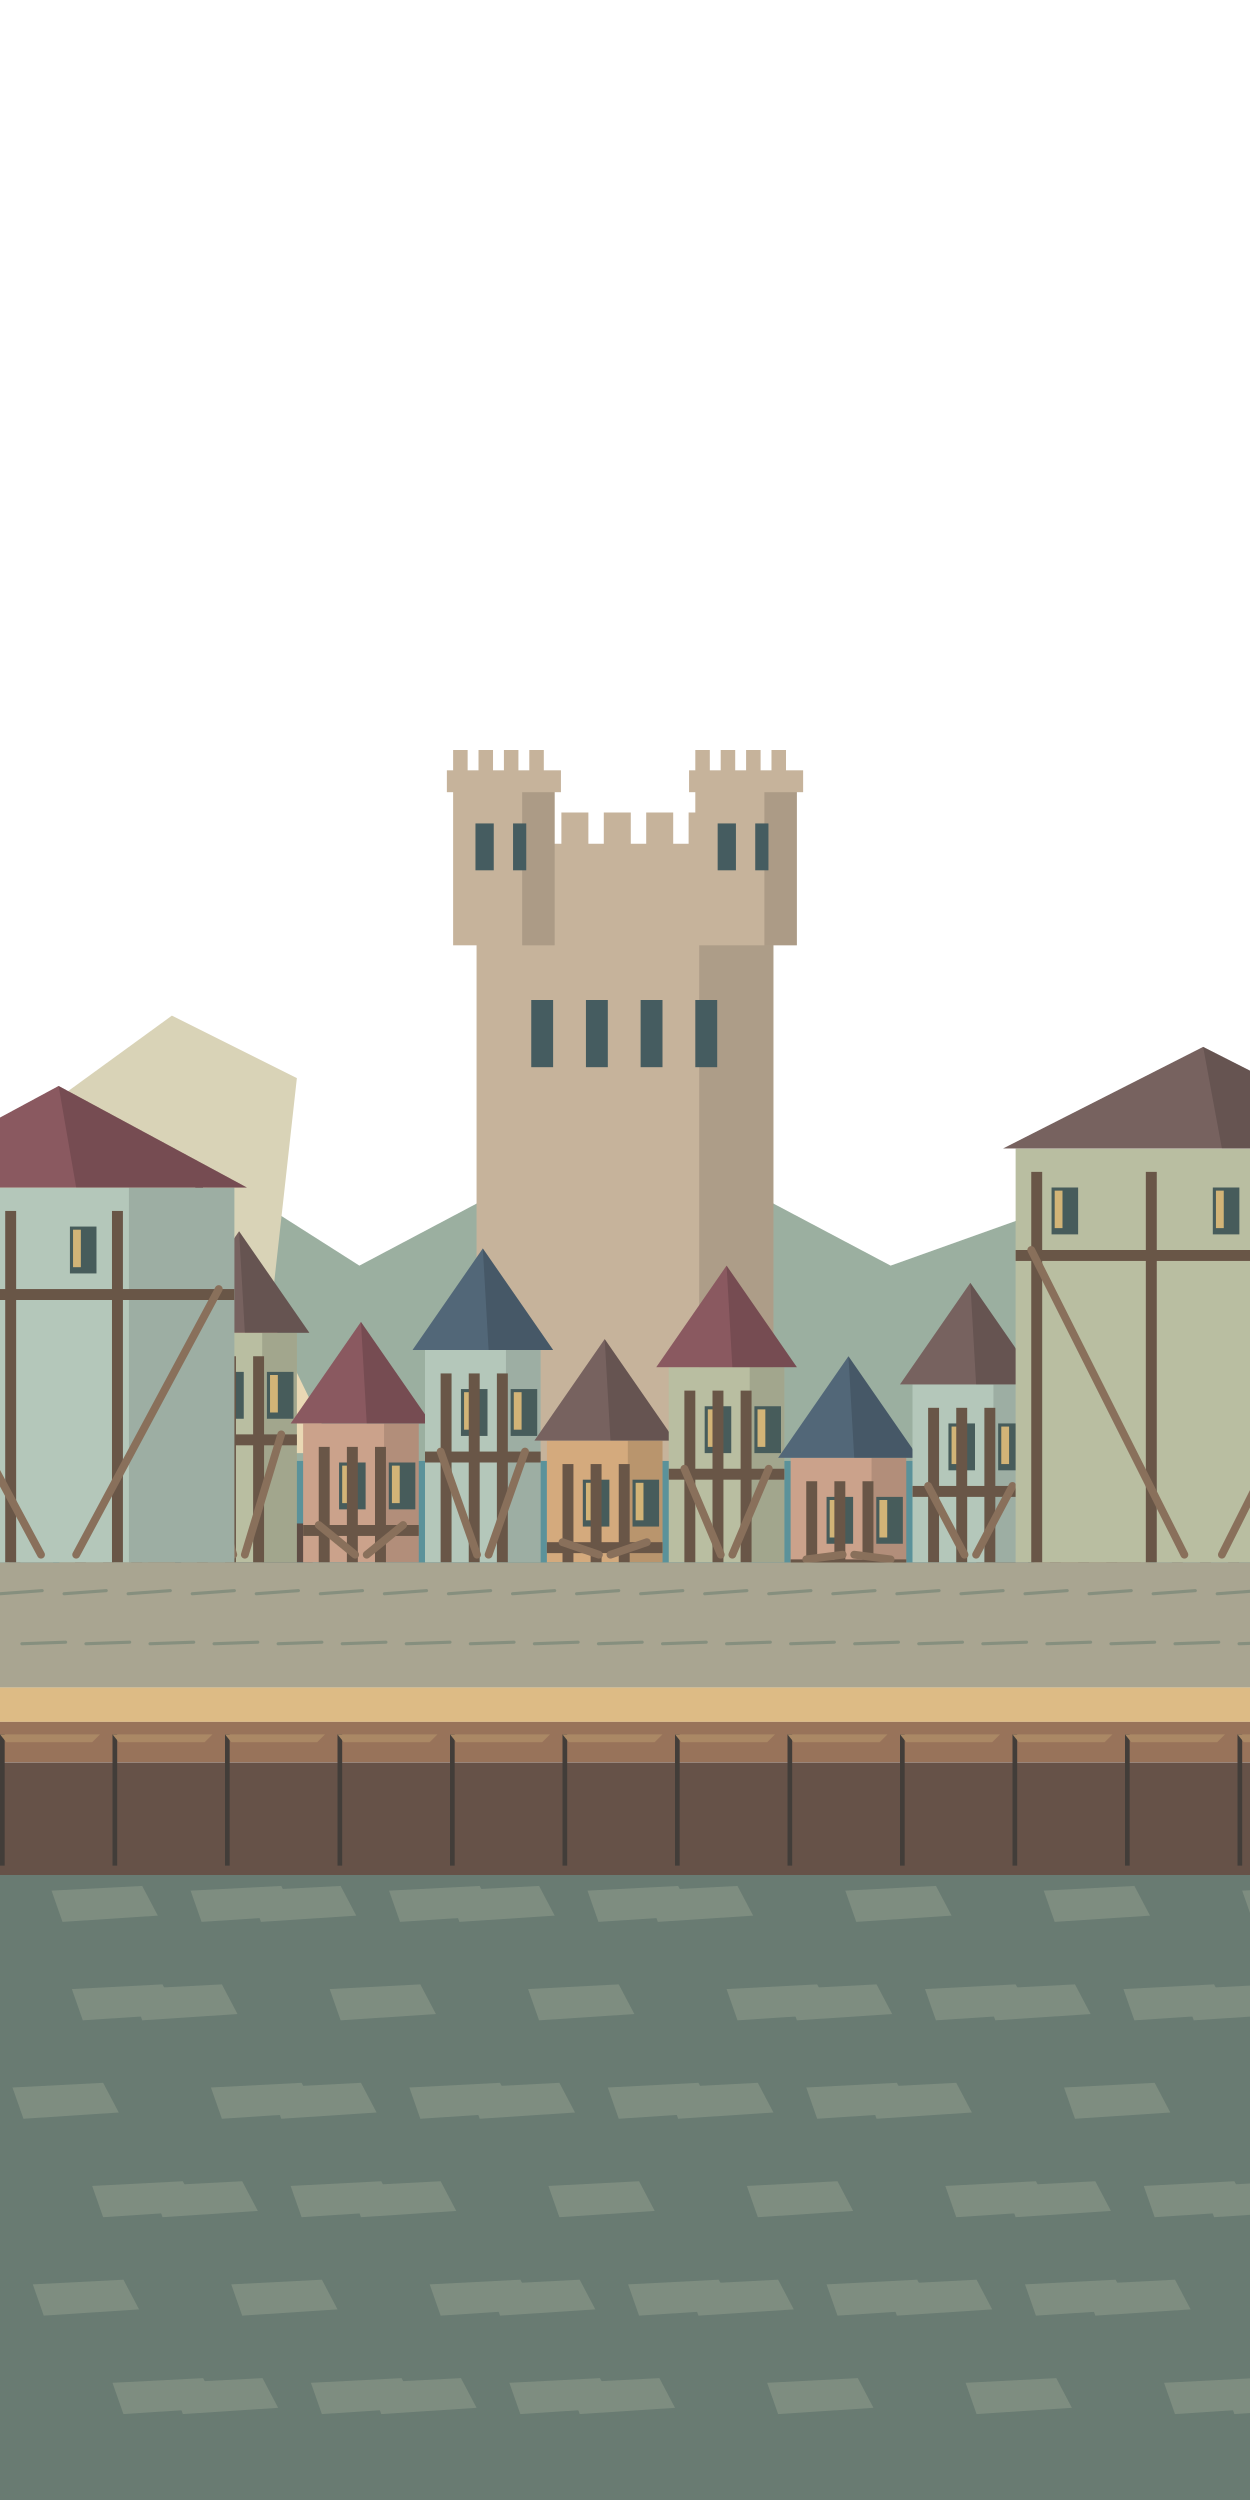
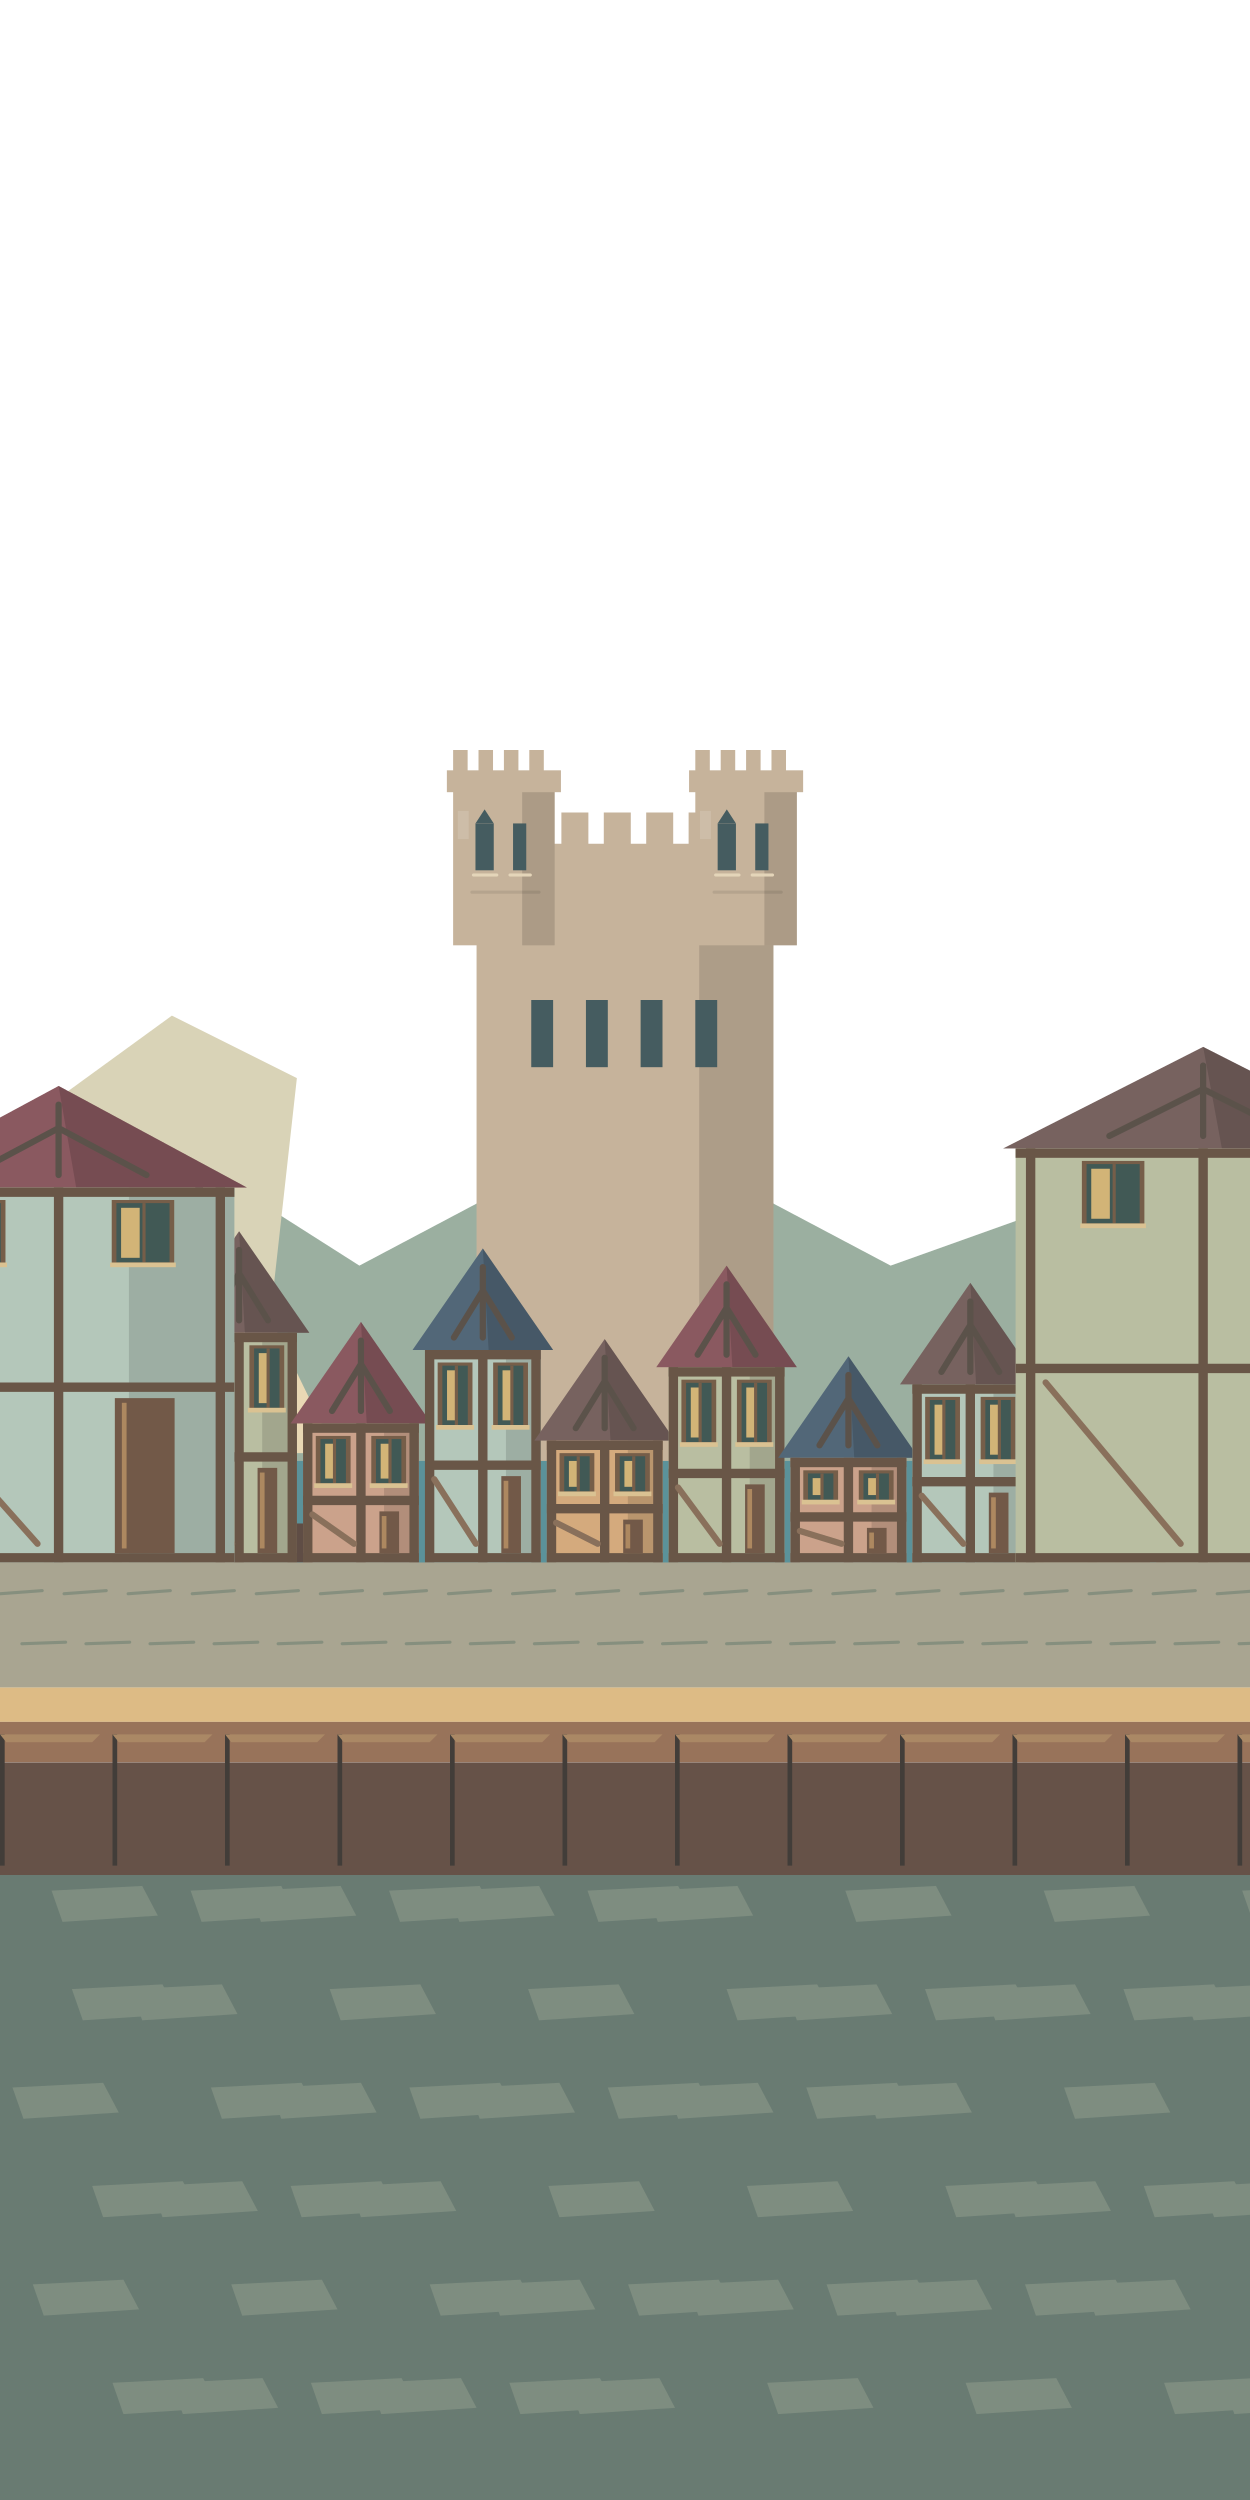
<svg xmlns="http://www.w3.org/2000/svg" width="800" height="1600" viewBox="0 0 800 1600">
  <polygon points="0,850 120,740 230,810 400,720 570,810 710,760 800,830 800,1080 0,1080" fill="#9bafa0" />
  <rect x="305" y="540" width="190" height="430" fill="#c6b39b" />
  <polygon points="447.5,540 495,540 495,970 447.5,970" fill="#00000020" />
  <rect x="305" y="520" width="17.273" height="25" fill="#c6b39b" />
  <rect x="332.143" y="520" width="17.273" height="25" fill="#c6b39b" />
  <rect x="359.286" y="520" width="17.273" height="25" fill="#c6b39b" />
  <rect x="386.429" y="520" width="17.273" height="25" fill="#c6b39b" />
  <rect x="413.571" y="520" width="17.273" height="25" fill="#c6b39b" />
  <rect x="440.714" y="520" width="17.273" height="25" fill="#c6b39b" />
  <rect x="467.857" y="520" width="17.273" height="25" fill="#c6b39b" />
  <rect x="290" y="505" width="65" height="100" fill="#c6b39b" />
  <polygon points="334.2,505 355,505 355,605 334.2,605" fill="#00000022" />
  <rect x="286" y="493" width="73" height="14" fill="#c6b39b" />
  <rect x="290" y="480" width="9.286" height="20" fill="#c6b39b" />
  <rect x="306.25" y="480" width="9.286" height="20" fill="#c6b39b" />
  <rect x="322.5" y="480" width="9.286" height="20" fill="#c6b39b" />
  <rect x="338.75" y="480" width="9.286" height="20" fill="#c6b39b" />
  <rect x="304.3" y="527" width="11.7" height="30" fill="#455c60" />
  <rect x="328.35" y="527" width="8.45" height="30" fill="#455c60" />
+   <polygon points="304.3,527 310.15,518 316,527" fill="#455c60" />
+   <path d="M303 560h14.95 M326.4 560h13" fill="none" stroke="#e4d5b9" stroke-width="2" stroke-linecap="round" stroke-linejoin="round" />
+   <rect x="293" y="519" width="7" height="18" fill="#ffffff20" />
+   <path d="M302 571h43" fill="none" stroke="#00000016" stroke-width="2" stroke-linecap="round" stroke-linejoin="round" />
  <rect x="445" y="505" width="65" height="100" fill="#c6b39b" />
  <polygon points="489.2,505 510,505 510,605 489.2,605" fill="#00000022" />
  <rect x="441" y="493" width="73" height="14" fill="#c6b39b" />
  <rect x="445" y="480" width="9.286" height="20" fill="#c6b39b" />
  <rect x="461.25" y="480" width="9.286" height="20" fill="#c6b39b" />
  <rect x="477.5" y="480" width="9.286" height="20" fill="#c6b39b" />
  <rect x="493.75" y="480" width="9.286" height="20" fill="#c6b39b" />
  <rect x="459.3" y="527" width="11.7" height="30" fill="#455c60" />
  <rect x="483.35" y="527" width="8.45" height="30" fill="#455c60" />
+   <polygon points="459.3,527 465.15,518 471,527" fill="#455c60" />
+   <path d="M458 560h14.95 M481.4 560h13" fill="none" stroke="#e4d5b9" stroke-width="2" stroke-linecap="round" stroke-linejoin="round" />
+   <rect x="448" y="519" width="7" height="18" fill="#ffffff20" />
+   <path d="M457 571h43" fill="none" stroke="#00000016" stroke-width="2" stroke-linecap="round" stroke-linejoin="round" />
  <rect x="340" y="640" width="14" height="43" fill="#455c60" />
  <rect x="375" y="640" width="14" height="43" fill="#455c60" />
  <rect x="410" y="640" width="14" height="43" fill="#455c60" />
  <rect x="445" y="640" width="14" height="43" fill="#455c60" />
  <rect x="0" y="935" width="800" height="100" fill="#5b929a" />
  <polygon points="0,730 110,650 190,690 160,960 0,960" fill="#d9d3b7" />
  <rect x="125" y="745" width="5" height="240" fill="#72594b" />
  <polygon points="130,755 130,930 215,930" fill="#e9d8b4" />
  <polygon points="70,975 225,975 200,1000 95,1000" fill="#5f4d45" />
  <rect x="655" y="745" width="5" height="240" fill="#72594b" />
  <polygon points="660,755 660,930 745,930" fill="#e9d8b4" />
  <polygon points="600,975 755,975 730,1000 625,1000" fill="#5f4d45" />
  <rect x="-40" y="842" width="74" height="158" fill="#b4c7ba" />
  <polygon points="11.8,842 34,842 34,1000 11.8,1000" fill="#00000020" />
  <polygon points="-48,842 -3,777 42,842" fill="#8a5960" />
  <polygon points="-3,777 42,842 0.7,842" fill="#00000025" />
-   <rect x="-30" y="857" width="7" height="143" fill="#695647" />
-   <rect x="-17" y="867" width="17" height="30" fill="#475c5b" />
-   <rect x="-15" y="869" width="5" height="24" fill="#d2b477" />
-   <rect x="-12" y="857" width="7" height="143" fill="#695647" />
-   <rect x="14.82" y="867" width="17" height="30" fill="#475c5b" />
-   <rect x="16.82" y="869" width="5" height="24" fill="#d2b477" />
-   <rect x="6" y="857" width="7" height="143" fill="#695647" />
-   <rect x="-40" y="907" width="74" height="7" fill="#695647" />
-   <path d="M-30 907L-6.7 995M24 907L0.7 995" fill="none" stroke="#89705b" stroke-width="5" stroke-linecap="round" stroke-linejoin="round" />
+   <path d="M-3 789L-3 834M-21.5 834L-3 804L15.5 834" fill="none" stroke="#5b524a" stroke-width="4" stroke-linecap="round" stroke-linejoin="round" />
+   <rect x="-40.04" y="842" width="6" height="158" fill="#695647" />
+   <rect x="-6" y="842" width="6" height="158" fill="#695647" />
+   <rect x="28.04" y="842" width="6" height="158" fill="#695647" />
+   <rect x="-40" y="842" width="74" height="6" fill="#695647" />
+   <rect x="-40" y="924.16" width="74" height="6" fill="#695647" />
+   <rect x="-40" y="994" width="74" height="6" fill="#695647" />
+   <rect x="-31.9" y="850" width="22.28" height="42" fill="#765e49" />
+   <rect x="-28.9" y="852" width="16.28" height="38" fill="#415955" />
+   <rect x="-25.9" y="855" width="5.698" height="32" fill="#d2b477" />
+   <rect x="-20.923" y="852" width="2" height="38" fill="#765e49" />
+   <rect x="-32.9" y="890" width="24.28" height="3" fill="#dac292" />
+   <rect x="3.62" y="850" width="22.28" height="42" fill="#765e49" />
+   <rect x="6.62" y="852" width="16.28" height="38" fill="#415955" />
+   <rect x="9.62" y="855" width="5.698" height="32" fill="#d2b477" />
+   <rect x="14.597" y="852" width="2" height="38" fill="#765e49" />
+   <rect x="2.62" y="890" width="24.28" height="3" fill="#dac292" />
+   <path d="M-34.08 936.16L-7.44 988" fill="none" stroke="#89705b" stroke-width="4" stroke-linecap="round" stroke-linejoin="round" />
+   <rect x="8.84" y="934.16" width="12.58" height="59.84" fill="#725948" />
+   <rect x="10.32" y="937.16" width="3" height="53.84" fill="#ad8860" />
  <rect x="38" y="900" width="74" height="100" fill="#d4aa7d" />
  <polygon points="89.8,900 112,900 112,1000 89.8,1000" fill="#00000020" />
  <polygon points="30,900 75,835 120,900" fill="#526778" />
  <polygon points="75,835 120,900 78.7,900" fill="#00000025" />
-   <rect x="48" y="915" width="7" height="85" fill="#695647" />
-   <rect x="61" y="925" width="17" height="30" fill="#475c5b" />
-   <rect x="63" y="927" width="5" height="24" fill="#d2b477" />
-   <rect x="66" y="915" width="7" height="85" fill="#695647" />
-   <rect x="92.82" y="925" width="17" height="30" fill="#475c5b" />
-   <rect x="94.82" y="927" width="5" height="24" fill="#d2b477" />
-   <rect x="84" y="915" width="7" height="85" fill="#695647" />
-   <rect x="38" y="965" width="74" height="7" fill="#695647" />
-   <path d="M48 965L71.3 995M102 965L78.7 995" fill="none" stroke="#89705b" stroke-width="5" stroke-linecap="round" stroke-linejoin="round" />
+   <path d="M75 847L75 892M56.5 892L75 862L93.5 892" fill="none" stroke="#5b524a" stroke-width="4" stroke-linecap="round" stroke-linejoin="round" />
+   <rect x="37.96" y="900" width="6" height="100" fill="#695647" />
+   <rect x="72" y="900" width="6" height="100" fill="#695647" />
+   <rect x="106.04" y="900" width="6" height="100" fill="#695647" />
+   <rect x="38" y="900" width="74" height="6" fill="#695647" />
+   <rect x="38" y="952" width="74" height="6" fill="#695647" />
+   <rect x="38" y="994" width="74" height="6" fill="#695647" />
+   <rect x="46.1" y="908" width="22.28" height="38" fill="#765e49" />
+   <rect x="49.1" y="910" width="16.28" height="34" fill="#415955" />
+   <rect x="52.1" y="913" width="5.698" height="28" fill="#d2b477" />
+   <rect x="57.077" y="910" width="2" height="34" fill="#765e49" />
+   <rect x="45.1" y="944" width="24.28" height="3" fill="#dac292" />
+   <rect x="81.62" y="908" width="22.28" height="38" fill="#765e49" />
+   <rect x="84.62" y="910" width="16.28" height="34" fill="#415955" />
+   <rect x="87.62" y="913" width="5.698" height="28" fill="#d2b477" />
+   <rect x="92.597" y="910" width="2" height="34" fill="#765e49" />
+   <rect x="80.62" y="944" width="24.28" height="3" fill="#dac292" />
+   <path d="M43.92 964L70.56 988" fill="none" stroke="#89705b" stroke-width="4" stroke-linecap="round" stroke-linejoin="round" />
+   <rect x="86.84" y="962" width="12.58" height="32" fill="#725948" />
+   <rect x="88.32" y="965" width="3" height="26" fill="#ad8860" />
  <rect x="116" y="853" width="74" height="147" fill="#b9bea1" />
  <polygon points="167.8,853 190,853 190,1000 167.8,1000" fill="#00000020" />
  <polygon points="108,853 153,788 198,853" fill="#77625f" />
  <polygon points="153,788 198,853 156.7,853" fill="#00000025" />
-   <rect x="126" y="868" width="7" height="132" fill="#695647" />
-   <rect x="139" y="878" width="17" height="30" fill="#475c5b" />
-   <rect x="141" y="880" width="5" height="24" fill="#d2b477" />
-   <rect x="144" y="868" width="7" height="132" fill="#695647" />
-   <rect x="170.82" y="878" width="17" height="30" fill="#475c5b" />
-   <rect x="172.82" y="880" width="5" height="24" fill="#d2b477" />
-   <rect x="162" y="868" width="7" height="132" fill="#695647" />
-   <rect x="116" y="918" width="74" height="7" fill="#695647" />
-   <path d="M126 918L149.3 995M180 918L156.7 995" fill="none" stroke="#89705b" stroke-width="5" stroke-linecap="round" stroke-linejoin="round" />
+   <path d="M153 800L153 845M134.5 845L153 815L171.5 845" fill="none" stroke="#5b524a" stroke-width="4" stroke-linecap="round" stroke-linejoin="round" />
+   <rect x="115.96" y="853" width="6" height="147" fill="#695647" />
+   <rect x="150" y="853" width="6" height="147" fill="#695647" />
+   <rect x="184.04" y="853" width="6" height="147" fill="#695647" />
+   <rect x="116" y="853" width="74" height="6" fill="#695647" />
+   <rect x="116" y="929.44" width="74" height="6" fill="#695647" />
+   <rect x="116" y="994" width="74" height="6" fill="#695647" />
+   <rect x="124.1" y="861" width="22.28" height="42" fill="#765e49" />
+   <rect x="127.1" y="863" width="16.28" height="38" fill="#415955" />
+   <rect x="130.1" y="866" width="5.698" height="32" fill="#d2b477" />
+   <rect x="135.077" y="863" width="2" height="38" fill="#765e49" />
+   <rect x="123.1" y="901" width="24.28" height="3" fill="#dac292" />
+   <rect x="159.62" y="861" width="22.28" height="42" fill="#765e49" />
+   <rect x="162.62" y="863" width="16.28" height="38" fill="#415955" />
+   <rect x="165.62" y="866" width="5.698" height="32" fill="#d2b477" />
+   <rect x="170.597" y="863" width="2" height="38" fill="#765e49" />
+   <rect x="158.62" y="901" width="24.28" height="3" fill="#dac292" />
+   <path d="M121.92 941.44L148.56 988" fill="none" stroke="#89705b" stroke-width="4" stroke-linecap="round" stroke-linejoin="round" />
+   <rect x="164.84" y="939.44" width="12.58" height="54.56" fill="#725948" />
+   <rect x="166.32" y="942.44" width="3" height="48.56" fill="#ad8860" />
  <rect x="194" y="911" width="74" height="89" fill="#cba28b" />
  <polygon points="245.8,911 268,911 268,1000 245.8,1000" fill="#00000020" />
  <polygon points="186,911 231,846 276,911" fill="#8a5960" />
  <polygon points="231,846 276,911 234.7,911" fill="#00000025" />
-   <rect x="204" y="926" width="7" height="74" fill="#695647" />
-   <rect x="217" y="936" width="17" height="30" fill="#475c5b" />
-   <rect x="219" y="938" width="5" height="24" fill="#d2b477" />
-   <rect x="222" y="926" width="7" height="74" fill="#695647" />
-   <rect x="248.82" y="936" width="17" height="30" fill="#475c5b" />
-   <rect x="250.82" y="938" width="5" height="24" fill="#d2b477" />
-   <rect x="240" y="926" width="7" height="74" fill="#695647" />
-   <rect x="194" y="976" width="74" height="7" fill="#695647" />
-   <path d="M204 976L227.3 995M258 976L234.7 995" fill="none" stroke="#89705b" stroke-width="5" stroke-linecap="round" stroke-linejoin="round" />
+   <path d="M231 858L231 903M212.5 903L231 873L249.5 903" fill="none" stroke="#5b524a" stroke-width="4" stroke-linecap="round" stroke-linejoin="round" />
+   <rect x="193.96" y="911" width="6" height="89" fill="#695647" />
+   <rect x="228" y="911" width="6" height="89" fill="#695647" />
+   <rect x="262.04" y="911" width="6" height="89" fill="#695647" />
+   <rect x="194" y="911" width="74" height="6" fill="#695647" />
+   <rect x="194" y="957.28" width="74" height="6" fill="#695647" />
+   <rect x="194" y="994" width="74" height="6" fill="#695647" />
+   <rect x="202.1" y="919" width="22.28" height="32.28" fill="#765e49" />
+   <rect x="205.1" y="921" width="16.28" height="28.28" fill="#415955" />
+   <rect x="208.1" y="924" width="5.698" height="22.28" fill="#d2b477" />
+   <rect x="213.077" y="921" width="2" height="28.28" fill="#765e49" />
+   <rect x="201.1" y="949.28" width="24.28" height="3" fill="#dac292" />
+   <rect x="237.62" y="919" width="22.28" height="32.28" fill="#765e49" />
+   <rect x="240.62" y="921" width="16.28" height="28.28" fill="#415955" />
+   <rect x="243.62" y="924" width="5.698" height="22.28" fill="#d2b477" />
+   <rect x="248.597" y="921" width="2" height="28.28" fill="#765e49" />
+   <rect x="236.62" y="949.28" width="24.28" height="3" fill="#dac292" />
+   <path d="M199.92 969.28L226.56 988" fill="none" stroke="#89705b" stroke-width="4" stroke-linecap="round" stroke-linejoin="round" />
+   <rect x="242.84" y="967.28" width="12.58" height="26.72" fill="#725948" />
+   <rect x="244.32" y="970.28" width="3" height="20.72" fill="#ad8860" />
  <rect x="272" y="864" width="74" height="136" fill="#b4c7ba" />
  <polygon points="323.8,864 346,864 346,1000 323.8,1000" fill="#00000020" />
  <polygon points="264,864 309,799 354,864" fill="#526778" />
  <polygon points="309,799 354,864 312.7,864" fill="#00000025" />
-   <rect x="282" y="879" width="7" height="121" fill="#695647" />
-   <rect x="295" y="889" width="17" height="30" fill="#475c5b" />
-   <rect x="297" y="891" width="5" height="24" fill="#d2b477" />
-   <rect x="300" y="879" width="7" height="121" fill="#695647" />
-   <rect x="326.82" y="889" width="17" height="30" fill="#475c5b" />
-   <rect x="328.82" y="891" width="5" height="24" fill="#d2b477" />
-   <rect x="318" y="879" width="7" height="121" fill="#695647" />
-   <rect x="272" y="929" width="74" height="7" fill="#695647" />
-   <path d="M282 929L305.3 995M336 929L312.7 995" fill="none" stroke="#89705b" stroke-width="5" stroke-linecap="round" stroke-linejoin="round" />
+   <path d="M309 811L309 856M290.5 856L309 826L327.5 856" fill="none" stroke="#5b524a" stroke-width="4" stroke-linecap="round" stroke-linejoin="round" />
+   <rect x="271.96" y="864" width="6" height="136" fill="#695647" />
+   <rect x="306" y="864" width="6" height="136" fill="#695647" />
+   <rect x="340.04" y="864" width="6" height="136" fill="#695647" />
+   <rect x="272" y="864" width="74" height="6" fill="#695647" />
+   <rect x="272" y="934.72" width="74" height="6" fill="#695647" />
+   <rect x="272" y="994" width="74" height="6" fill="#695647" />
+   <rect x="280.1" y="872" width="22.28" height="42" fill="#765e49" />
+   <rect x="283.1" y="874" width="16.28" height="38" fill="#415955" />
+   <rect x="286.1" y="877" width="5.698" height="32" fill="#d2b477" />
+   <rect x="291.077" y="874" width="2" height="38" fill="#765e49" />
+   <rect x="279.1" y="912" width="24.28" height="3" fill="#dac292" />
+   <rect x="315.62" y="872" width="22.28" height="42" fill="#765e49" />
+   <rect x="318.62" y="874" width="16.28" height="38" fill="#415955" />
+   <rect x="321.62" y="877" width="5.698" height="32" fill="#d2b477" />
+   <rect x="326.597" y="874" width="2" height="38" fill="#765e49" />
+   <rect x="314.62" y="912" width="24.28" height="3" fill="#dac292" />
+   <path d="M277.92 946.72L304.56 988" fill="none" stroke="#89705b" stroke-width="4" stroke-linecap="round" stroke-linejoin="round" />
+   <rect x="320.84" y="944.72" width="12.58" height="49.28" fill="#725948" />
+   <rect x="322.32" y="947.72" width="3" height="43.28" fill="#ad8860" />
  <rect x="350" y="922" width="74" height="78" fill="#d4aa7d" />
  <polygon points="401.8,922 424,922 424,1000 401.8,1000" fill="#00000020" />
  <polygon points="342,922 387,857 432,922" fill="#77625f" />
  <polygon points="387,857 432,922 390.7,922" fill="#00000025" />
-   <rect x="360" y="937" width="7" height="63" fill="#695647" />
-   <rect x="373" y="947" width="17" height="30" fill="#475c5b" />
-   <rect x="375" y="949" width="5" height="24" fill="#d2b477" />
-   <rect x="378" y="937" width="7" height="63" fill="#695647" />
-   <rect x="404.82" y="947" width="17" height="30" fill="#475c5b" />
-   <rect x="406.82" y="949" width="5" height="24" fill="#d2b477" />
-   <rect x="396" y="937" width="7" height="63" fill="#695647" />
-   <rect x="350" y="987" width="74" height="7" fill="#695647" />
-   <path d="M360 987L383.3 995M414 987L390.7 995" fill="none" stroke="#89705b" stroke-width="5" stroke-linecap="round" stroke-linejoin="round" />
+   <path d="M387 869L387 914M368.5 914L387 884L405.5 914" fill="none" stroke="#5b524a" stroke-width="4" stroke-linecap="round" stroke-linejoin="round" />
+   <rect x="349.96" y="922" width="6" height="78" fill="#695647" />
+   <rect x="384" y="922" width="6" height="78" fill="#695647" />
+   <rect x="418.04" y="922" width="6" height="78" fill="#695647" />
+   <rect x="350" y="922" width="74" height="6" fill="#695647" />
+   <rect x="350" y="962.56" width="74" height="6" fill="#695647" />
+   <rect x="350" y="994" width="74" height="6" fill="#695647" />
+   <rect x="358.1" y="930" width="22.28" height="26.56" fill="#765e49" />
+   <rect x="361.1" y="932" width="16.28" height="22.56" fill="#415955" />
+   <rect x="364.1" y="935" width="5.698" height="16.56" fill="#d2b477" />
+   <rect x="369.077" y="932" width="2" height="22.56" fill="#765e49" />
+   <rect x="357.1" y="954.56" width="24.28" height="3" fill="#dac292" />
+   <rect x="393.62" y="930" width="22.28" height="26.56" fill="#765e49" />
+   <rect x="396.62" y="932" width="16.28" height="22.56" fill="#415955" />
+   <rect x="399.62" y="935" width="5.698" height="16.56" fill="#d2b477" />
+   <rect x="404.597" y="932" width="2" height="22.56" fill="#765e49" />
+   <rect x="392.62" y="954.56" width="24.28" height="3" fill="#dac292" />
+   <path d="M355.92 974.56L382.56 988" fill="none" stroke="#89705b" stroke-width="4" stroke-linecap="round" stroke-linejoin="round" />
+   <rect x="398.84" y="972.56" width="12.58" height="21.44" fill="#725948" />
+   <rect x="400.32" y="975.56" width="3" height="15.44" fill="#ad8860" />
  <rect x="428" y="875" width="74" height="125" fill="#b9bea1" />
  <polygon points="479.8,875 502,875 502,1000 479.8,1000" fill="#00000020" />
  <polygon points="420,875 465,810 510,875" fill="#8a5960" />
  <polygon points="465,810 510,875 468.7,875" fill="#00000025" />
-   <rect x="438" y="890" width="7" height="110" fill="#695647" />
-   <rect x="451" y="900" width="17" height="30" fill="#475c5b" />
-   <rect x="453" y="902" width="5" height="24" fill="#d2b477" />
-   <rect x="456" y="890" width="7" height="110" fill="#695647" />
-   <rect x="482.82" y="900" width="17" height="30" fill="#475c5b" />
-   <rect x="484.82" y="902" width="5" height="24" fill="#d2b477" />
-   <rect x="474" y="890" width="7" height="110" fill="#695647" />
-   <rect x="428" y="940" width="74" height="7" fill="#695647" />
-   <path d="M438 940L461.3 995M492 940L468.7 995" fill="none" stroke="#89705b" stroke-width="5" stroke-linecap="round" stroke-linejoin="round" />
+   <path d="M465 822L465 867M446.5 867L465 837L483.5 867" fill="none" stroke="#5b524a" stroke-width="4" stroke-linecap="round" stroke-linejoin="round" />
+   <rect x="427.96" y="875" width="6" height="125" fill="#695647" />
+   <rect x="462" y="875" width="6" height="125" fill="#695647" />
+   <rect x="496.04" y="875" width="6" height="125" fill="#695647" />
+   <rect x="428" y="875" width="74" height="6" fill="#695647" />
+   <rect x="428" y="940" width="74" height="6" fill="#695647" />
+   <rect x="428" y="994" width="74" height="6" fill="#695647" />
+   <rect x="436.1" y="883" width="22.28" height="42" fill="#765e49" />
+   <rect x="439.1" y="885" width="16.28" height="38" fill="#415955" />
+   <rect x="442.1" y="888" width="5.698" height="32" fill="#d2b477" />
+   <rect x="447.077" y="885" width="2" height="38" fill="#765e49" />
+   <rect x="435.1" y="923" width="24.28" height="3" fill="#dac292" />
+   <rect x="471.62" y="883" width="22.28" height="42" fill="#765e49" />
+   <rect x="474.62" y="885" width="16.28" height="38" fill="#415955" />
+   <rect x="477.62" y="888" width="5.698" height="32" fill="#d2b477" />
+   <rect x="482.597" y="885" width="2" height="38" fill="#765e49" />
+   <rect x="470.62" y="923" width="24.28" height="3" fill="#dac292" />
+   <path d="M433.92 952L460.56 988" fill="none" stroke="#89705b" stroke-width="4" stroke-linecap="round" stroke-linejoin="round" />
+   <rect x="476.84" y="950" width="12.58" height="44" fill="#725948" />
+   <rect x="478.32" y="953" width="3" height="38" fill="#ad8860" />
  <rect x="506" y="933" width="74" height="67" fill="#cba28b" />
  <polygon points="557.8,933 580,933 580,1000 557.8,1000" fill="#00000020" />
  <polygon points="498,933 543,868 588,933" fill="#526778" />
  <polygon points="543,868 588,933 546.7,933" fill="#00000025" />
-   <rect x="516" y="948" width="7" height="52" fill="#695647" />
-   <rect x="529" y="958" width="17" height="30" fill="#475c5b" />
-   <rect x="531" y="960" width="5" height="24" fill="#d2b477" />
-   <rect x="534" y="948" width="7" height="52" fill="#695647" />
-   <rect x="560.82" y="958" width="17" height="30" fill="#475c5b" />
-   <rect x="562.82" y="960" width="5" height="24" fill="#d2b477" />
-   <rect x="552" y="948" width="7" height="52" fill="#695647" />
-   <rect x="506" y="998" width="74" height="7" fill="#695647" />
-   <path d="M516 998L539.3 995M570 998L546.7 995" fill="none" stroke="#89705b" stroke-width="5" stroke-linecap="round" stroke-linejoin="round" />
+   <path d="M543 880L543 925M524.5 925L543 895L561.5 925" fill="none" stroke="#5b524a" stroke-width="4" stroke-linecap="round" stroke-linejoin="round" />
+   <rect x="505.96" y="933" width="6" height="67" fill="#695647" />
+   <rect x="540" y="933" width="6" height="67" fill="#695647" />
+   <rect x="574.04" y="933" width="6" height="67" fill="#695647" />
+   <rect x="506" y="933" width="74" height="6" fill="#695647" />
+   <rect x="506" y="967.84" width="74" height="6" fill="#695647" />
+   <rect x="506" y="994" width="74" height="6" fill="#695647" />
+   <rect x="514.1" y="941" width="22.28" height="20.84" fill="#765e49" />
+   <rect x="517.1" y="943" width="16.28" height="16.84" fill="#415955" />
+   <rect x="520.1" y="946" width="5.698" height="10.84" fill="#d2b477" />
+   <rect x="525.077" y="943" width="2" height="16.84" fill="#765e49" />
+   <rect x="513.1" y="959.84" width="24.28" height="3" fill="#dac292" />
+   <rect x="549.62" y="941" width="22.28" height="20.84" fill="#765e49" />
+   <rect x="552.62" y="943" width="16.28" height="16.84" fill="#415955" />
+   <rect x="555.62" y="946" width="5.698" height="10.84" fill="#d2b477" />
+   <rect x="560.597" y="943" width="2" height="16.84" fill="#765e49" />
+   <rect x="548.62" y="959.84" width="24.28" height="3" fill="#dac292" />
+   <path d="M511.92 979.84L538.56 988" fill="none" stroke="#89705b" stroke-width="4" stroke-linecap="round" stroke-linejoin="round" />
+   <rect x="554.84" y="977.84" width="12.58" height="16.16" fill="#725948" />
+   <rect x="556.32" y="980.84" width="3" height="10.16" fill="#ad8860" />
  <rect x="584" y="886" width="74" height="114" fill="#b4c7ba" />
  <polygon points="635.8,886 658,886 658,1000 635.8,1000" fill="#00000020" />
  <polygon points="576,886 621,821 666,886" fill="#77625f" />
  <polygon points="621,821 666,886 624.7,886" fill="#00000025" />
-   <rect x="594" y="901" width="7" height="99" fill="#695647" />
-   <rect x="607" y="911" width="17" height="30" fill="#475c5b" />
-   <rect x="609" y="913" width="5" height="24" fill="#d2b477" />
-   <rect x="612" y="901" width="7" height="99" fill="#695647" />
-   <rect x="638.82" y="911" width="17" height="30" fill="#475c5b" />
-   <rect x="640.82" y="913" width="5" height="24" fill="#d2b477" />
-   <rect x="630" y="901" width="7" height="99" fill="#695647" />
-   <rect x="584" y="951" width="74" height="7" fill="#695647" />
-   <path d="M594 951L617.3 995M648 951L624.7 995" fill="none" stroke="#89705b" stroke-width="5" stroke-linecap="round" stroke-linejoin="round" />
+   <path d="M621 833L621 878M602.5 878L621 848L639.5 878" fill="none" stroke="#5b524a" stroke-width="4" stroke-linecap="round" stroke-linejoin="round" />
+   <rect x="583.96" y="886" width="6" height="114" fill="#695647" />
+   <rect x="618" y="886" width="6" height="114" fill="#695647" />
+   <rect x="652.04" y="886" width="6" height="114" fill="#695647" />
+   <rect x="584" y="886" width="74" height="6" fill="#695647" />
+   <rect x="584" y="945.28" width="74" height="6" fill="#695647" />
+   <rect x="584" y="994" width="74" height="6" fill="#695647" />
+   <rect x="592.1" y="894" width="22.28" height="42" fill="#765e49" />
+   <rect x="595.1" y="896" width="16.28" height="38" fill="#415955" />
+   <rect x="598.1" y="899" width="5.698" height="32" fill="#d2b477" />
+   <rect x="603.077" y="896" width="2" height="38" fill="#765e49" />
+   <rect x="591.1" y="934" width="24.28" height="3" fill="#dac292" />
+   <rect x="627.62" y="894" width="22.28" height="42" fill="#765e49" />
+   <rect x="630.62" y="896" width="16.28" height="38" fill="#415955" />
+   <rect x="633.62" y="899" width="5.698" height="32" fill="#d2b477" />
+   <rect x="638.597" y="896" width="2" height="38" fill="#765e49" />
+   <rect x="626.62" y="934" width="24.28" height="3" fill="#dac292" />
+   <path d="M589.92 957.28L616.56 988" fill="none" stroke="#89705b" stroke-width="4" stroke-linecap="round" stroke-linejoin="round" />
+   <rect x="632.84" y="955.28" width="12.58" height="38.72" fill="#725948" />
+   <rect x="634.32" y="958.28" width="3" height="32.72" fill="#ad8860" />
  <rect x="662" y="839" width="74" height="161" fill="#d4aa7d" />
  <polygon points="713.8,839 736,839 736,1000 713.8,1000" fill="#00000020" />
  <polygon points="654,839 699,774 744,839" fill="#8a5960" />
  <polygon points="699,774 744,839 702.7,839" fill="#00000025" />
-   <rect x="672" y="854" width="7" height="146" fill="#695647" />
-   <rect x="685" y="864" width="17" height="30" fill="#475c5b" />
-   <rect x="687" y="866" width="5" height="24" fill="#d2b477" />
-   <rect x="690" y="854" width="7" height="146" fill="#695647" />
-   <rect x="716.82" y="864" width="17" height="30" fill="#475c5b" />
-   <rect x="718.82" y="866" width="5" height="24" fill="#d2b477" />
-   <rect x="708" y="854" width="7" height="146" fill="#695647" />
-   <rect x="662" y="904" width="74" height="7" fill="#695647" />
-   <path d="M672 904L695.3 995M726 904L702.7 995" fill="none" stroke="#89705b" stroke-width="5" stroke-linecap="round" stroke-linejoin="round" />
+   <path d="M699 786L699 831M680.5 831L699 801L717.5 831" fill="none" stroke="#5b524a" stroke-width="4" stroke-linecap="round" stroke-linejoin="round" />
+   <rect x="661.96" y="839" width="6" height="161" fill="#695647" />
+   <rect x="696" y="839" width="6" height="161" fill="#695647" />
+   <rect x="730.04" y="839" width="6" height="161" fill="#695647" />
+   <rect x="662" y="839" width="74" height="6" fill="#695647" />
+   <rect x="662" y="922.72" width="74" height="6" fill="#695647" />
+   <rect x="662" y="994" width="74" height="6" fill="#695647" />
+   <rect x="670.1" y="847" width="22.28" height="42" fill="#765e49" />
+   <rect x="673.1" y="849" width="16.28" height="38" fill="#415955" />
+   <rect x="676.1" y="852" width="5.698" height="32" fill="#d2b477" />
+   <rect x="681.077" y="849" width="2" height="38" fill="#765e49" />
+   <rect x="669.1" y="887" width="24.28" height="3" fill="#dac292" />
+   <rect x="705.62" y="847" width="22.28" height="42" fill="#765e49" />
+   <rect x="708.62" y="849" width="16.28" height="38" fill="#415955" />
+   <rect x="711.62" y="852" width="5.698" height="32" fill="#d2b477" />
+   <rect x="716.597" y="849" width="2" height="38" fill="#765e49" />
+   <rect x="704.62" y="887" width="24.28" height="3" fill="#dac292" />
+   <path d="M667.92 934.72L694.56 988" fill="none" stroke="#89705b" stroke-width="4" stroke-linecap="round" stroke-linejoin="round" />
+   <rect x="710.84" y="932.72" width="12.58" height="61.28" fill="#725948" />
+   <rect x="712.32" y="935.72" width="3" height="55.28" fill="#ad8860" />
  <rect x="740" y="897" width="74" height="103" fill="#b9bea1" />
  <polygon points="791.8,897 814,897 814,1000 791.8,1000" fill="#00000020" />
  <polygon points="732,897 777,832 822,897" fill="#526778" />
  <polygon points="777,832 822,897 780.7,897" fill="#00000025" />
-   <rect x="750" y="912" width="7" height="88" fill="#695647" />
-   <rect x="763" y="922" width="17" height="30" fill="#475c5b" />
-   <rect x="765" y="924" width="5" height="24" fill="#d2b477" />
-   <rect x="768" y="912" width="7" height="88" fill="#695647" />
-   <rect x="794.82" y="922" width="17" height="30" fill="#475c5b" />
-   <rect x="796.82" y="924" width="5" height="24" fill="#d2b477" />
-   <rect x="786" y="912" width="7" height="88" fill="#695647" />
-   <rect x="740" y="962" width="74" height="7" fill="#695647" />
-   <path d="M750 962L773.3 995M804 962L780.7 995" fill="none" stroke="#89705b" stroke-width="5" stroke-linecap="round" stroke-linejoin="round" />
+   <path d="M777 844L777 889M758.5 889L777 859L795.5 889" fill="none" stroke="#5b524a" stroke-width="4" stroke-linecap="round" stroke-linejoin="round" />
+   <rect x="739.96" y="897" width="6" height="103" fill="#695647" />
+   <rect x="774" y="897" width="6" height="103" fill="#695647" />
+   <rect x="808.04" y="897" width="6" height="103" fill="#695647" />
+   <rect x="740" y="897" width="74" height="6" fill="#695647" />
+   <rect x="740" y="950.56" width="74" height="6" fill="#695647" />
+   <rect x="740" y="994" width="74" height="6" fill="#695647" />
+   <rect x="748.1" y="905" width="22.28" height="39.56" fill="#765e49" />
+   <rect x="751.1" y="907" width="16.28" height="35.56" fill="#415955" />
+   <rect x="754.1" y="910" width="5.698" height="29.56" fill="#d2b477" />
+   <rect x="759.077" y="907" width="2" height="35.56" fill="#765e49" />
+   <rect x="747.1" y="942.56" width="24.28" height="3" fill="#dac292" />
+   <rect x="783.62" y="905" width="22.28" height="39.56" fill="#765e49" />
+   <rect x="786.62" y="907" width="16.28" height="35.56" fill="#415955" />
+   <rect x="789.62" y="910" width="5.698" height="29.56" fill="#d2b477" />
+   <rect x="794.597" y="907" width="2" height="35.56" fill="#765e49" />
+   <rect x="782.62" y="942.56" width="24.28" height="3" fill="#dac292" />
+   <path d="M745.92 962.56L772.56 988" fill="none" stroke="#89705b" stroke-width="4" stroke-linecap="round" stroke-linejoin="round" />
+   <rect x="788.84" y="960.56" width="12.58" height="33.44" fill="#725948" />
+   <rect x="790.32" y="963.56" width="3" height="27.44" fill="#ad8860" />
  <rect x="818" y="850" width="74" height="150" fill="#cba28b" />
  <polygon points="869.8,850 892,850 892,1000 869.8,1000" fill="#00000020" />
  <polygon points="810,850 855,785 900,850" fill="#77625f" />
  <polygon points="855,785 900,850 858.7,850" fill="#00000025" />
-   <rect x="828" y="865" width="7" height="135" fill="#695647" />
-   <rect x="841" y="875" width="17" height="30" fill="#475c5b" />
-   <rect x="843" y="877" width="5" height="24" fill="#d2b477" />
-   <rect x="846" y="865" width="7" height="135" fill="#695647" />
-   <rect x="872.82" y="875" width="17" height="30" fill="#475c5b" />
-   <rect x="874.82" y="877" width="5" height="24" fill="#d2b477" />
-   <rect x="864" y="865" width="7" height="135" fill="#695647" />
-   <rect x="818" y="915" width="74" height="7" fill="#695647" />
-   <path d="M828 915L851.3 995M882 915L858.7 995" fill="none" stroke="#89705b" stroke-width="5" stroke-linecap="round" stroke-linejoin="round" />
+   <path d="M855 797L855 842M836.5 842L855 812L873.5 842" fill="none" stroke="#5b524a" stroke-width="4" stroke-linecap="round" stroke-linejoin="round" />
+   <rect x="817.96" y="850" width="6" height="150" fill="#695647" />
+   <rect x="852" y="850" width="6" height="150" fill="#695647" />
+   <rect x="886.04" y="850" width="6" height="150" fill="#695647" />
+   <rect x="818" y="850" width="74" height="6" fill="#695647" />
+   <rect x="818" y="928" width="74" height="6" fill="#695647" />
+   <rect x="818" y="994" width="74" height="6" fill="#695647" />
+   <rect x="826.1" y="858" width="22.28" height="42" fill="#765e49" />
+   <rect x="829.1" y="860" width="16.28" height="38" fill="#415955" />
+   <rect x="832.1" y="863" width="5.698" height="32" fill="#d2b477" />
+   <rect x="837.077" y="860" width="2" height="38" fill="#765e49" />
+   <rect x="825.1" y="898" width="24.28" height="3" fill="#dac292" />
+   <rect x="861.62" y="858" width="22.28" height="42" fill="#765e49" />
+   <rect x="864.62" y="860" width="16.28" height="38" fill="#415955" />
+   <rect x="867.62" y="863" width="5.698" height="32" fill="#d2b477" />
+   <rect x="872.597" y="860" width="2" height="38" fill="#765e49" />
+   <rect x="860.62" y="898" width="24.28" height="3" fill="#dac292" />
+   <path d="M823.92 940L850.56 988" fill="none" stroke="#89705b" stroke-width="4" stroke-linecap="round" stroke-linejoin="round" />
+   <rect x="866.84" y="938" width="12.58" height="56" fill="#725948" />
+   <rect x="868.32" y="941" width="3" height="50" fill="#ad8860" />
  <rect x="-75" y="760" width="225" height="240" fill="#b4c7ba" />
  <polygon points="82.5,760 150,760 150,1000 82.5,1000" fill="#00000020" />
  <polygon points="-83,760 37.5,695 158,760" fill="#8a5960" />
  <polygon points="37.5,695 158,760 48.75,760" fill="#00000025" />
-   <rect x="-65" y="775" width="7" height="225" fill="#695647" />
-   <rect x="-52" y="785" width="17" height="30" fill="#475c5b" />
-   <rect x="-50" y="787" width="5" height="24" fill="#d2b477" />
-   <rect x="3.333" y="775" width="7" height="225" fill="#695647" />
-   <rect x="44.75" y="785" width="17" height="30" fill="#475c5b" />
-   <rect x="46.75" y="787" width="5" height="24" fill="#d2b477" />
-   <rect x="71.667" y="775" width="7" height="225" fill="#695647" />
-   <rect x="-75" y="825" width="225" height="7" fill="#695647" />
-   <path d="M-65 825L26.25 995M140 825L48.75 995" fill="none" stroke="#89705b" stroke-width="5" stroke-linecap="round" stroke-linejoin="round" />
+   <path d="M37.5 707L37.5 752M-18.75 752L37.5 722L93.75 752" fill="none" stroke="#5b524a" stroke-width="4" stroke-linecap="round" stroke-linejoin="round" />
+   <rect x="-69" y="760" width="6" height="240" fill="#695647" />
+   <rect x="34.5" y="760" width="6" height="240" fill="#695647" />
+   <rect x="138" y="760" width="6" height="240" fill="#695647" />
+   <rect x="-75" y="760" width="225" height="6" fill="#695647" />
+   <rect x="-75" y="884.8" width="225" height="6" fill="#695647" />
+   <rect x="-75" y="994" width="225" height="6" fill="#695647" />
+   <rect x="-36.5" y="768" width="40" height="42" fill="#765e49" />
+   <rect x="-33.5" y="770" width="34" height="38" fill="#415955" />
+   <rect x="-30.5" y="773" width="11.9" height="32" fill="#d2b477" />
+   <rect x="-16.84" y="770" width="2" height="38" fill="#765e49" />
+   <rect x="-37.5" y="808" width="42" height="3" fill="#dac292" />
+   <rect x="71.5" y="768" width="40" height="42" fill="#765e49" />
+   <rect x="74.5" y="770" width="34" height="38" fill="#415955" />
+   <rect x="77.5" y="773" width="11.9" height="32" fill="#d2b477" />
+   <rect x="91.16" y="770" width="2" height="38" fill="#765e49" />
+   <rect x="70.5" y="808" width="42" height="3" fill="#dac292" />
+   <path d="M-57 896.8L24 988" fill="none" stroke="#89705b" stroke-width="4" stroke-linecap="round" stroke-linejoin="round" />
+   <rect x="73.5" y="894.8" width="38.25" height="99.2" fill="#725948" />
+   <rect x="78" y="897.8" width="3" height="93.2" fill="#ad8860" />
  <rect x="650" y="735" width="240" height="265" fill="#b9bea1" />
  <polygon points="818,735 890,735 890,1000 818,1000" fill="#00000020" />
  <polygon points="642,735 770,670 898,735" fill="#77625f" />
  <polygon points="770,670 898,735 782,735" fill="#00000025" />
-   <rect x="660" y="750" width="7" height="250" fill="#695647" />
-   <rect x="673" y="760" width="17" height="30" fill="#475c5b" />
-   <rect x="675" y="762" width="5" height="24" fill="#d2b477" />
-   <rect x="733.333" y="750" width="7" height="250" fill="#695647" />
-   <rect x="776.2" y="760" width="17" height="30" fill="#475c5b" />
-   <rect x="778.2" y="762" width="5" height="24" fill="#d2b477" />
-   <rect x="806.667" y="750" width="7" height="250" fill="#695647" />
-   <rect x="650" y="800" width="240" height="7" fill="#695647" />
-   <path d="M660 800L758 995M880 800L782 995" fill="none" stroke="#89705b" stroke-width="5" stroke-linecap="round" stroke-linejoin="round" />
+   <path d="M770 682L770 727M710 727L770 697L830 727" fill="none" stroke="#5b524a" stroke-width="4" stroke-linecap="round" stroke-linejoin="round" />
+   <rect x="656.6" y="735" width="6" height="265" fill="#695647" />
+   <rect x="767" y="735" width="6" height="265" fill="#695647" />
+   <rect x="877.4" y="735" width="6" height="265" fill="#695647" />
+   <rect x="650" y="735" width="240" height="6" fill="#695647" />
+   <rect x="650" y="872.8" width="240" height="6" fill="#695647" />
+   <rect x="650" y="994" width="240" height="6" fill="#695647" />
+   <rect x="692.4" y="743" width="40" height="42" fill="#765e49" />
+   <rect x="695.4" y="745" width="34" height="38" fill="#415955" />
+   <rect x="698.4" y="748" width="11.9" height="32" fill="#d2b477" />
+   <rect x="712.06" y="745" width="2" height="38" fill="#765e49" />
+   <rect x="691.4" y="783" width="42" height="3" fill="#dac292" />
+   <rect x="807.6" y="743" width="40" height="42" fill="#765e49" />
+   <rect x="810.6" y="745" width="34" height="38" fill="#415955" />
+   <rect x="813.6" y="748" width="11.9" height="32" fill="#d2b477" />
+   <rect x="827.26" y="745" width="2" height="38" fill="#765e49" />
+   <rect x="806.6" y="783" width="42" height="3" fill="#dac292" />
+   <path d="M669.2 884.8L755.6 988" fill="none" stroke="#89705b" stroke-width="4" stroke-linecap="round" stroke-linejoin="round" />
+   <rect x="808.4" y="882.8" width="40.8" height="111.2" fill="#725948" />
+   <rect x="813.2" y="885.8" width="3" height="105.2" fill="#ad8860" />
  <rect x="0" y="1000" width="800" height="80" fill="#a9a591" />
  <path d="M0 1020l27 -2 M14 1052l28 -1" fill="none" stroke="#868f7e" stroke-width="2" stroke-linecap="round" stroke-linejoin="round" />
  <path d="M41 1020l27 -2 M55 1052l28 -1" fill="none" stroke="#868f7e" stroke-width="2" stroke-linecap="round" stroke-linejoin="round" />
  <path d="M82 1020l27 -2 M96 1052l28 -1" fill="none" stroke="#868f7e" stroke-width="2" stroke-linecap="round" stroke-linejoin="round" />
  <path d="M123 1020l27 -2 M137 1052l28 -1" fill="none" stroke="#868f7e" stroke-width="2" stroke-linecap="round" stroke-linejoin="round" />
  <path d="M164 1020l27 -2 M178 1052l28 -1" fill="none" stroke="#868f7e" stroke-width="2" stroke-linecap="round" stroke-linejoin="round" />
  <path d="M205 1020l27 -2 M219 1052l28 -1" fill="none" stroke="#868f7e" stroke-width="2" stroke-linecap="round" stroke-linejoin="round" />
  <path d="M246 1020l27 -2 M260 1052l28 -1" fill="none" stroke="#868f7e" stroke-width="2" stroke-linecap="round" stroke-linejoin="round" />
  <path d="M287 1020l27 -2 M301 1052l28 -1" fill="none" stroke="#868f7e" stroke-width="2" stroke-linecap="round" stroke-linejoin="round" />
  <path d="M328 1020l27 -2 M342 1052l28 -1" fill="none" stroke="#868f7e" stroke-width="2" stroke-linecap="round" stroke-linejoin="round" />
  <path d="M369 1020l27 -2 M383 1052l28 -1" fill="none" stroke="#868f7e" stroke-width="2" stroke-linecap="round" stroke-linejoin="round" />
  <path d="M410 1020l27 -2 M424 1052l28 -1" fill="none" stroke="#868f7e" stroke-width="2" stroke-linecap="round" stroke-linejoin="round" />
  <path d="M451 1020l27 -2 M465 1052l28 -1" fill="none" stroke="#868f7e" stroke-width="2" stroke-linecap="round" stroke-linejoin="round" />
  <path d="M492 1020l27 -2 M506 1052l28 -1" fill="none" stroke="#868f7e" stroke-width="2" stroke-linecap="round" stroke-linejoin="round" />
  <path d="M533 1020l27 -2 M547 1052l28 -1" fill="none" stroke="#868f7e" stroke-width="2" stroke-linecap="round" stroke-linejoin="round" />
  <path d="M574 1020l27 -2 M588 1052l28 -1" fill="none" stroke="#868f7e" stroke-width="2" stroke-linecap="round" stroke-linejoin="round" />
  <path d="M615 1020l27 -2 M629 1052l28 -1" fill="none" stroke="#868f7e" stroke-width="2" stroke-linecap="round" stroke-linejoin="round" />
  <path d="M656 1020l27 -2 M670 1052l28 -1" fill="none" stroke="#868f7e" stroke-width="2" stroke-linecap="round" stroke-linejoin="round" />
  <path d="M697 1020l27 -2 M711 1052l28 -1" fill="none" stroke="#868f7e" stroke-width="2" stroke-linecap="round" stroke-linejoin="round" />
  <path d="M738 1020l27 -2 M752 1052l28 -1" fill="none" stroke="#868f7e" stroke-width="2" stroke-linecap="round" stroke-linejoin="round" />
  <path d="M779 1020l27 -2 M793 1052l28 -1" fill="none" stroke="#868f7e" stroke-width="2" stroke-linecap="round" stroke-linejoin="round" />
  <path d="M820 1020l27 -2 M834 1052l28 -1" fill="none" stroke="#868f7e" stroke-width="2" stroke-linecap="round" stroke-linejoin="round" />
  <path d="M861 1020l27 -2 M875 1052l28 -1" fill="none" stroke="#868f7e" stroke-width="2" stroke-linecap="round" stroke-linejoin="round" />
  <rect x="0" y="1080" width="800" height="22" fill="#ddbb85" />
  <rect x="0" y="1102" width="800" height="26" fill="#98735a" />
  <rect x="0" y="1128" width="800" height="72" fill="#665248" />
  <rect x="0" y="1110" width="3" height="84" fill="#423d39" />
  <polygon points="0,1110 64,1110 59,1115 4,1115" fill="#aa8865" />
  <rect x="72" y="1110" width="3" height="84" fill="#423d39" />
  <polygon points="72,1110 136,1110 131,1115 76,1115" fill="#aa8865" />
  <rect x="144" y="1110" width="3" height="84" fill="#423d39" />
  <polygon points="144,1110 208,1110 203,1115 148,1115" fill="#aa8865" />
  <rect x="216" y="1110" width="3" height="84" fill="#423d39" />
  <polygon points="216,1110 280,1110 275,1115 220,1115" fill="#aa8865" />
  <rect x="288" y="1110" width="3" height="84" fill="#423d39" />
  <polygon points="288,1110 352,1110 347,1115 292,1115" fill="#aa8865" />
  <rect x="360" y="1110" width="3" height="84" fill="#423d39" />
  <polygon points="360,1110 424,1110 419,1115 364,1115" fill="#aa8865" />
  <rect x="432" y="1110" width="3" height="84" fill="#423d39" />
  <polygon points="432,1110 496,1110 491,1115 436,1115" fill="#aa8865" />
  <rect x="504" y="1110" width="3" height="84" fill="#423d39" />
  <polygon points="504,1110 568,1110 563,1115 508,1115" fill="#aa8865" />
  <rect x="576" y="1110" width="3" height="84" fill="#423d39" />
  <polygon points="576,1110 640,1110 635,1115 580,1115" fill="#aa8865" />
  <rect x="648" y="1110" width="3" height="84" fill="#423d39" />
  <polygon points="648,1110 712,1110 707,1115 652,1115" fill="#aa8865" />
  <rect x="720" y="1110" width="3" height="84" fill="#423d39" />
  <polygon points="720,1110 784,1110 779,1115 724,1115" fill="#aa8865" />
  <rect x="792" y="1110" width="3" height="84" fill="#423d39" />
  <polygon points="792,1110 856,1110 851,1115 796,1115" fill="#aa8865" />
  <rect x="0" y="1200" width="800" height="400" fill="#697b72" />
  <polygon points="33,1210 91,1207 101,1226 40,1230" fill="#7e8d80" />
  <polygon points="160,1210 218,1207 228,1226 167,1230" fill="#7e8d80" />
  <polygon points="287,1210 345,1207 355,1226 294,1230" fill="#7e8d80" />
  <polygon points="414,1210 472,1207 482,1226 421,1230" fill="#7e8d80" />
  <polygon points="541,1210 599,1207 609,1226 548,1230" fill="#7e8d80" />
  <polygon points="668,1210 726,1207 736,1226 675,1230" fill="#7e8d80" />
  <polygon points="795,1210 853,1207 863,1226 802,1230" fill="#7e8d80" />
  <polygon points="122,1210 180,1207 190,1226 129,1230" fill="#7e8d80" />
  <polygon points="249,1210 307,1207 317,1226 256,1230" fill="#7e8d80" />
  <polygon points="376,1210 434,1207 444,1226 383,1230" fill="#7e8d80" />
  <polygon points="503,1273 561,1270 571,1289 510,1293" fill="#7e8d80" />
  <polygon points="630,1273 688,1270 698,1289 637,1293" fill="#7e8d80" />
  <polygon points="757,1273 815,1270 825,1289 764,1293" fill="#7e8d80" />
  <polygon points="84,1273 142,1270 152,1289 91,1293" fill="#7e8d80" />
  <polygon points="211,1273 269,1270 279,1289 218,1293" fill="#7e8d80" />
  <polygon points="338,1273 396,1270 406,1289 345,1293" fill="#7e8d80" />
  <polygon points="465,1273 523,1270 533,1289 472,1293" fill="#7e8d80" />
  <polygon points="592,1273 650,1270 660,1289 599,1293" fill="#7e8d80" />
  <polygon points="719,1273 777,1270 787,1289 726,1293" fill="#7e8d80" />
  <polygon points="46,1273 104,1270 114,1289 53,1293" fill="#7e8d80" />
  <polygon points="173,1336 231,1333 241,1352 180,1356" fill="#7e8d80" />
  <polygon points="300,1336 358,1333 368,1352 307,1356" fill="#7e8d80" />
  <polygon points="427,1336 485,1333 495,1352 434,1356" fill="#7e8d80" />
  <polygon points="554,1336 612,1333 622,1352 561,1356" fill="#7e8d80" />
  <polygon points="681,1336 739,1333 749,1352 688,1356" fill="#7e8d80" />
  <polygon points="8,1336 66,1333 76,1352 15,1356" fill="#7e8d80" />
  <polygon points="135,1336 193,1333 203,1352 142,1356" fill="#7e8d80" />
  <polygon points="262,1336 320,1333 330,1352 269,1356" fill="#7e8d80" />
  <polygon points="389,1336 447,1333 457,1352 396,1356" fill="#7e8d80" />
  <polygon points="516,1336 574,1333 584,1352 523,1356" fill="#7e8d80" />
  <polygon points="643,1399 701,1396 711,1415 650,1419" fill="#7e8d80" />
  <polygon points="770,1399 828,1396 838,1415 777,1419" fill="#7e8d80" />
  <polygon points="97,1399 155,1396 165,1415 104,1419" fill="#7e8d80" />
  <polygon points="224,1399 282,1396 292,1415 231,1419" fill="#7e8d80" />
  <polygon points="351,1399 409,1396 419,1415 358,1419" fill="#7e8d80" />
  <polygon points="478,1399 536,1396 546,1415 485,1419" fill="#7e8d80" />
  <polygon points="605,1399 663,1396 673,1415 612,1419" fill="#7e8d80" />
  <polygon points="732,1399 790,1396 800,1415 739,1419" fill="#7e8d80" />
  <polygon points="59,1399 117,1396 127,1415 66,1419" fill="#7e8d80" />
  <polygon points="186,1399 244,1396 254,1415 193,1419" fill="#7e8d80" />
  <polygon points="313,1462 371,1459 381,1478 320,1482" fill="#7e8d80" />
  <polygon points="440,1462 498,1459 508,1478 447,1482" fill="#7e8d80" />
  <polygon points="567,1462 625,1459 635,1478 574,1482" fill="#7e8d80" />
  <polygon points="694,1462 752,1459 762,1478 701,1482" fill="#7e8d80" />
  <polygon points="21,1462 79,1459 89,1478 28,1482" fill="#7e8d80" />
  <polygon points="148,1462 206,1459 216,1478 155,1482" fill="#7e8d80" />
  <polygon points="275,1462 333,1459 343,1478 282,1482" fill="#7e8d80" />
  <polygon points="402,1462 460,1459 470,1478 409,1482" fill="#7e8d80" />
  <polygon points="529,1462 587,1459 597,1478 536,1482" fill="#7e8d80" />
  <polygon points="656,1462 714,1459 724,1478 663,1482" fill="#7e8d80" />
  <polygon points="783,1525 841,1522 851,1541 790,1545" fill="#7e8d80" />
  <polygon points="110,1525 168,1522 178,1541 117,1545" fill="#7e8d80" />
  <polygon points="237,1525 295,1522 305,1541 244,1545" fill="#7e8d80" />
  <polygon points="364,1525 422,1522 432,1541 371,1545" fill="#7e8d80" />
  <polygon points="491,1525 549,1522 559,1541 498,1545" fill="#7e8d80" />
  <polygon points="618,1525 676,1522 686,1541 625,1545" fill="#7e8d80" />
  <polygon points="745,1525 803,1522 813,1541 752,1545" fill="#7e8d80" />
  <polygon points="72,1525 130,1522 140,1541 79,1545" fill="#7e8d80" />
  <polygon points="199,1525 257,1522 267,1541 206,1545" fill="#7e8d80" />
  <polygon points="326,1525 384,1522 394,1541 333,1545" fill="#7e8d80" />
</svg>
